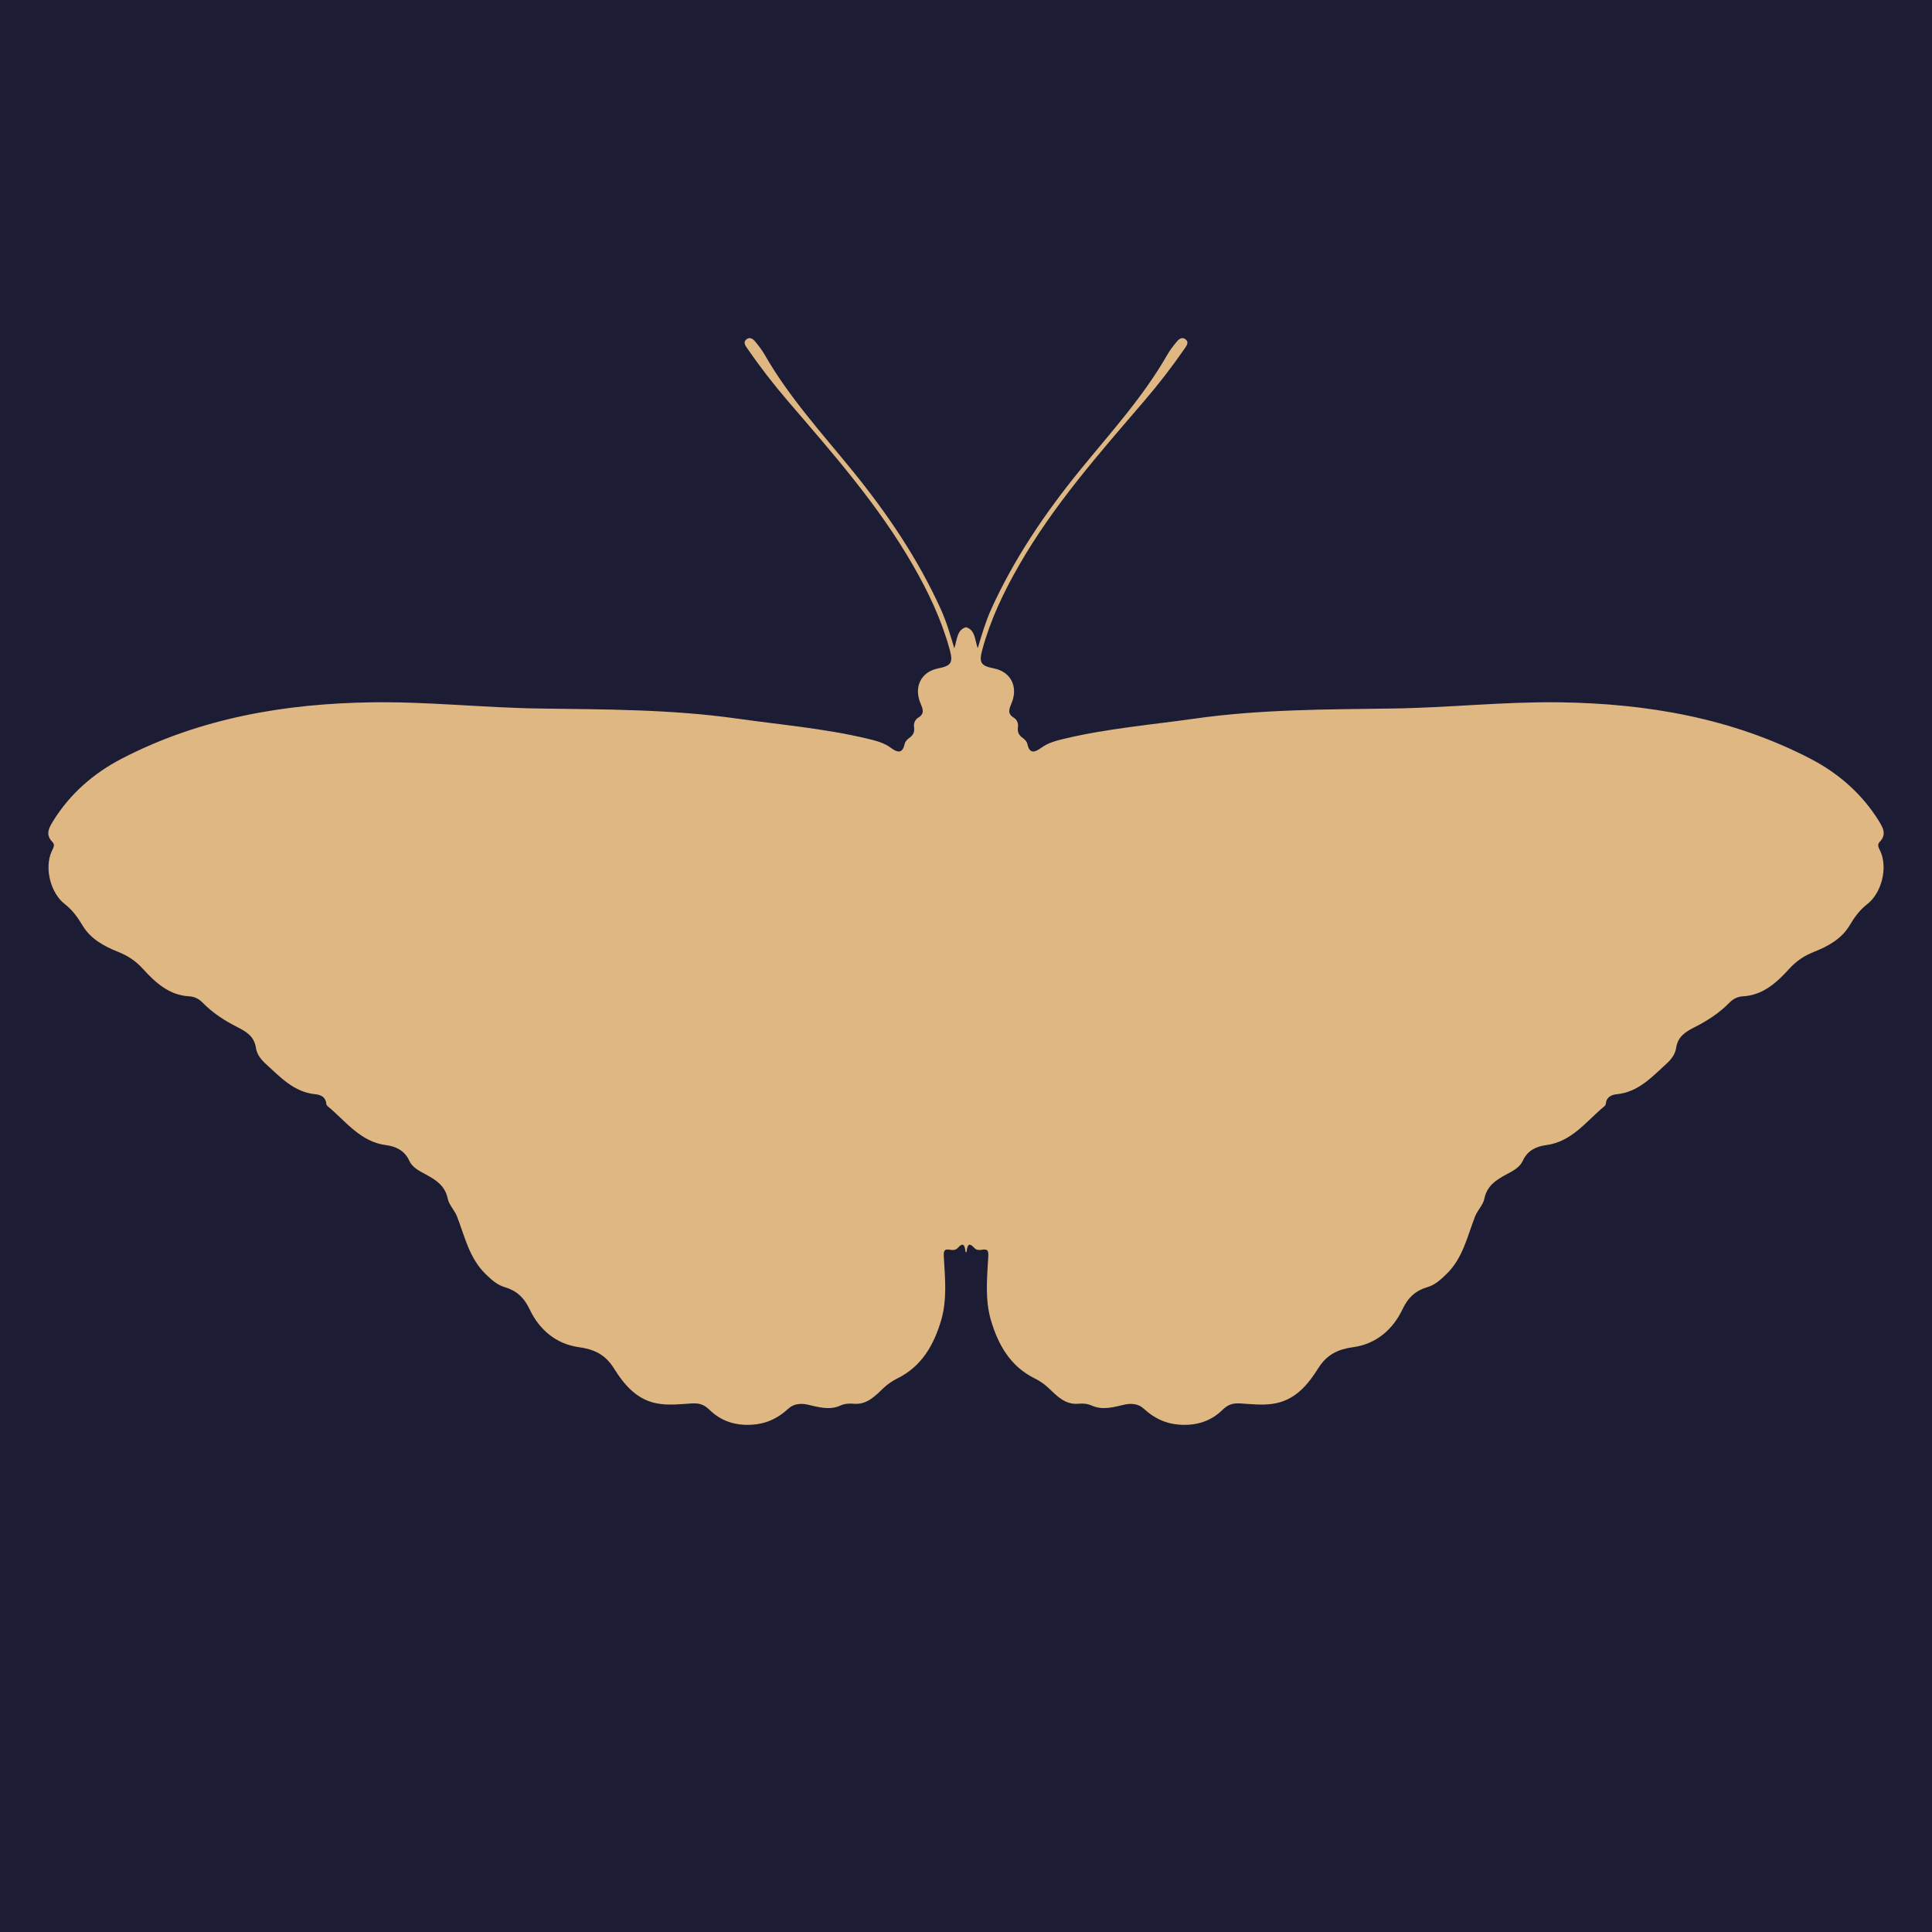
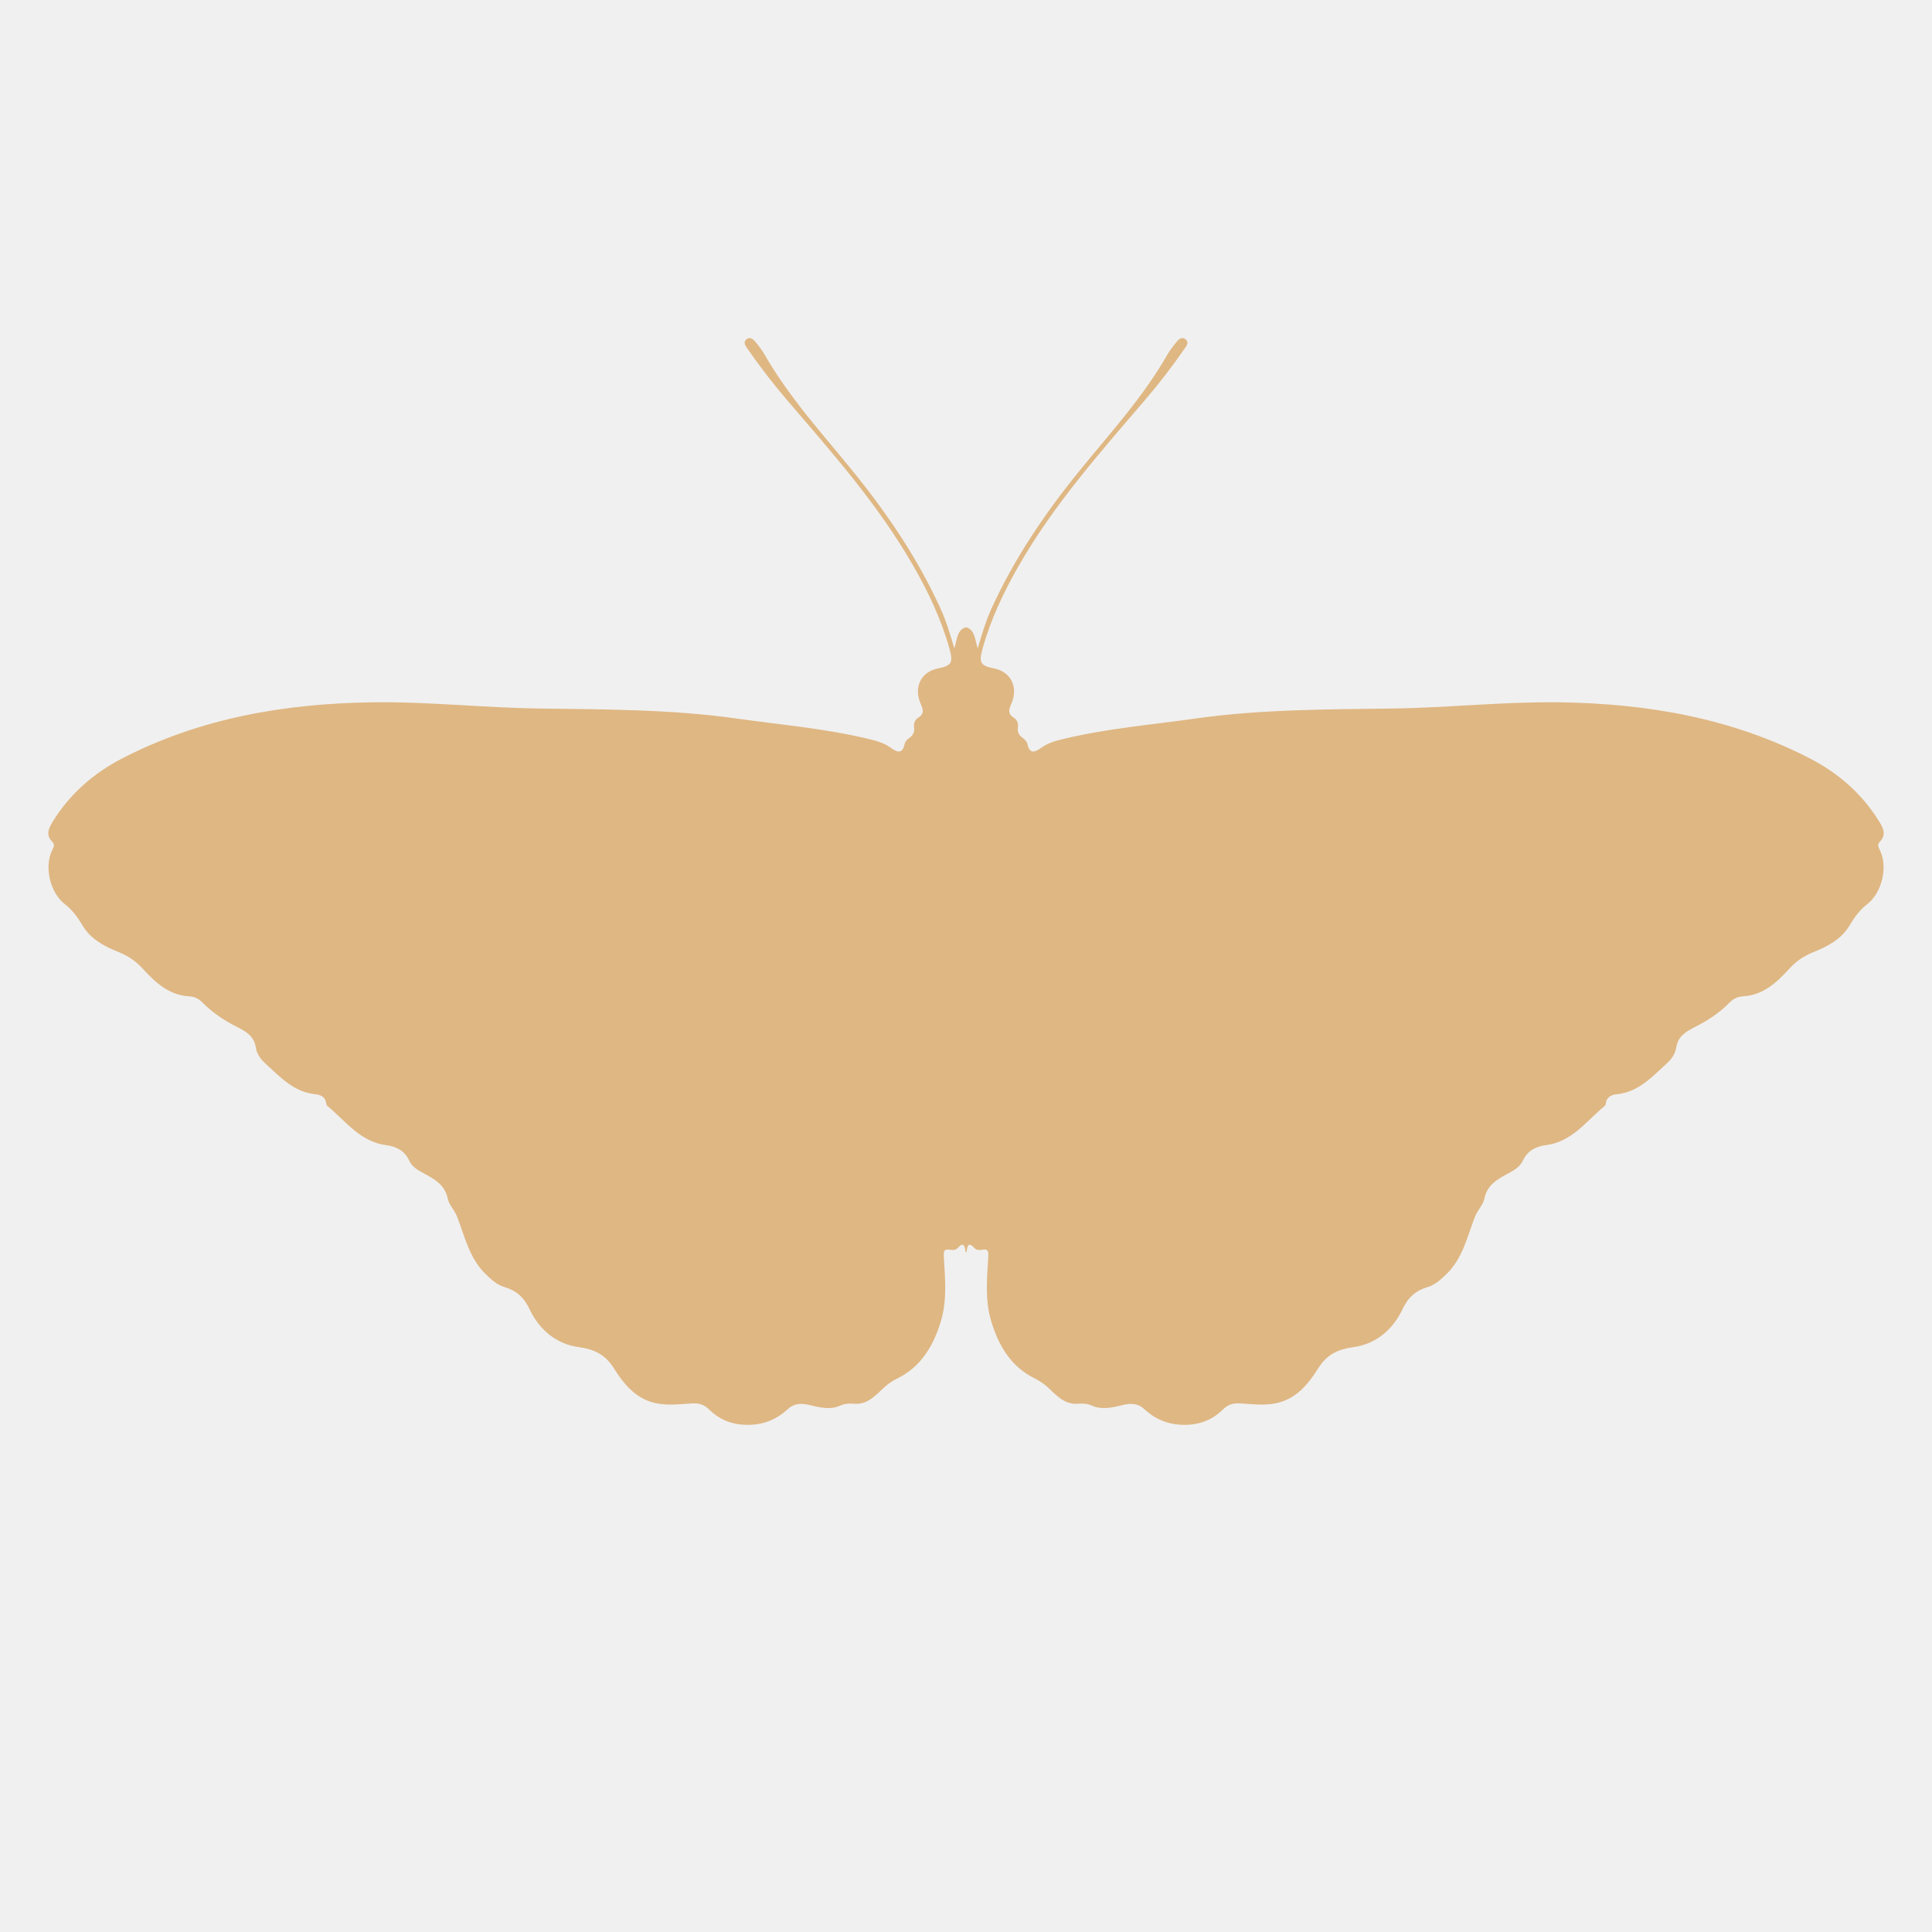
- <svg xmlns="http://www.w3.org/2000/svg" width="80" height="80" viewBox="0 0 80 80" fill="none">
-   <g clip-path="url(#clip0_1_903)">
-     <rect width="80" height="80" fill="#1C1D34" />
-     <path d="M77.826 34.869C78.134 34.559 77.974 34.277 77.799 33.994C77.097 32.863 76.123 32.018 74.968 31.418C71.71 29.727 68.185 29.131 64.576 29.081C62.273 29.05 59.966 29.307 57.66 29.338C54.928 29.376 52.195 29.371 49.482 29.755C47.692 30.009 45.886 30.161 44.12 30.578C43.771 30.661 43.421 30.742 43.119 30.962C42.878 31.137 42.636 31.254 42.541 30.804C42.522 30.712 42.437 30.617 42.356 30.562C42.188 30.446 42.119 30.31 42.152 30.101C42.175 29.953 42.105 29.796 41.987 29.724C41.705 29.553 41.78 29.373 41.884 29.125C42.174 28.433 41.852 27.817 41.159 27.678C40.606 27.568 40.526 27.442 40.68 26.883C41.019 25.648 41.565 24.504 42.2 23.399C43.637 20.899 45.529 18.76 47.388 16.593C47.986 15.896 48.545 15.169 49.068 14.412C49.14 14.307 49.231 14.177 49.107 14.063C48.972 13.937 48.831 14.021 48.738 14.134C48.589 14.312 48.445 14.498 48.33 14.699C47.326 16.453 45.967 17.936 44.706 19.486C43.261 21.265 41.991 23.137 41.042 25.229C40.814 25.735 40.658 26.268 40.485 26.846C40.365 26.485 40.379 26.078 40 25.972C39.621 26.078 39.635 26.485 39.516 26.846C39.343 26.269 39.188 25.735 38.958 25.229C38.01 23.136 36.74 21.265 35.294 19.486C34.034 17.936 32.675 16.453 31.67 14.699C31.555 14.498 31.411 14.312 31.263 14.134C31.169 14.021 31.029 13.937 30.894 14.063C30.77 14.177 30.861 14.307 30.933 14.412C31.455 15.169 32.014 15.896 32.613 16.593C34.471 18.76 36.364 20.9 37.8 23.399C38.436 24.504 38.981 25.648 39.321 26.883C39.474 27.441 39.395 27.568 38.842 27.678C38.148 27.817 37.827 28.432 38.116 29.125C38.22 29.373 38.295 29.553 38.013 29.724C37.896 29.796 37.824 29.953 37.848 30.101C37.881 30.31 37.813 30.445 37.644 30.562C37.564 30.617 37.478 30.712 37.459 30.804C37.364 31.254 37.123 31.137 36.882 30.962C36.58 30.742 36.23 30.661 35.881 30.578C34.116 30.161 32.309 30.009 30.519 29.755C27.805 29.371 25.073 29.376 22.34 29.338C20.034 29.307 17.728 29.049 15.424 29.081C11.816 29.131 8.291 29.727 5.033 31.418C3.878 32.019 2.903 32.863 2.202 33.994C2.026 34.277 1.866 34.559 2.175 34.869C2.299 34.995 2.189 35.137 2.134 35.265C1.833 35.954 2.094 36.984 2.689 37.442C3 37.682 3.218 37.988 3.422 38.328C3.751 38.88 4.311 39.183 4.878 39.409C5.295 39.575 5.612 39.783 5.925 40.126C6.429 40.68 7.003 41.211 7.83 41.255C8.053 41.267 8.233 41.355 8.401 41.528C8.818 41.954 9.319 42.274 9.845 42.539C10.218 42.728 10.53 42.928 10.597 43.389C10.636 43.656 10.81 43.876 10.995 44.044C11.602 44.595 12.166 45.224 13.059 45.31C13.28 45.331 13.486 45.425 13.511 45.706C13.514 45.741 13.54 45.783 13.567 45.806C14.321 46.424 14.91 47.28 15.993 47.419C16.372 47.467 16.752 47.632 16.944 48.058C17.07 48.339 17.354 48.483 17.613 48.622C18.04 48.852 18.428 49.09 18.539 49.631C18.595 49.902 18.822 50.105 18.927 50.379C19.249 51.208 19.435 52.111 20.118 52.765C20.355 52.991 20.571 53.201 20.9 53.298C21.376 53.438 21.696 53.717 21.935 54.223C22.329 55.057 23.028 55.654 23.968 55.783C24.597 55.869 25.057 56.085 25.41 56.644C25.86 57.359 26.393 58.007 27.323 58.132C27.763 58.191 28.193 58.142 28.624 58.114C28.925 58.095 29.134 58.139 29.372 58.371C29.802 58.792 30.322 59.003 30.967 59C31.649 58.997 32.167 58.767 32.656 58.32C32.851 58.142 33.13 58.093 33.443 58.163C33.882 58.262 34.34 58.406 34.796 58.202C34.976 58.121 35.157 58.108 35.356 58.126C35.906 58.174 36.249 57.792 36.604 57.457C36.776 57.295 36.963 57.175 37.173 57.07C38.163 56.576 38.67 55.692 38.971 54.67C39.22 53.821 39.134 52.944 39.084 52.077C39.069 51.828 39.068 51.695 39.36 51.752C39.461 51.771 39.577 51.763 39.651 51.682C39.88 51.428 39.944 51.544 39.976 51.81C39.983 51.87 40.021 51.87 40.028 51.81C40.06 51.544 40.123 51.428 40.353 51.682C40.426 51.762 40.542 51.771 40.643 51.752C40.935 51.695 40.935 51.828 40.92 52.077C40.869 52.944 40.784 53.821 41.033 54.67C41.334 55.692 41.84 56.576 42.831 57.07C43.041 57.176 43.228 57.296 43.399 57.457C43.754 57.792 44.098 58.174 44.648 58.126C44.847 58.108 45.028 58.121 45.208 58.202C45.664 58.406 46.122 58.262 46.561 58.163C46.873 58.093 47.153 58.142 47.348 58.32C47.837 58.767 48.354 58.997 49.037 59C49.681 59.003 50.202 58.791 50.631 58.371C50.868 58.139 51.078 58.095 51.38 58.114C51.811 58.142 52.242 58.191 52.681 58.132C53.61 58.006 54.143 57.359 54.594 56.644C54.947 56.085 55.407 55.869 56.035 55.783C56.976 55.654 57.674 55.057 58.069 54.223C58.307 53.717 58.627 53.438 59.104 53.298C59.432 53.201 59.648 52.991 59.886 52.765C60.569 52.111 60.754 51.208 61.076 50.379C61.183 50.105 61.409 49.902 61.465 49.631C61.575 49.09 61.964 48.852 62.39 48.622C62.649 48.483 62.933 48.339 63.06 48.058C63.252 47.632 63.632 47.467 64.011 47.419C65.094 47.28 65.682 46.424 66.436 45.806C66.464 45.783 66.49 45.741 66.493 45.706C66.517 45.425 66.724 45.331 66.945 45.31C67.837 45.224 68.402 44.595 69.008 44.044C69.194 43.876 69.368 43.656 69.406 43.389C69.474 42.928 69.785 42.728 70.159 42.539C70.685 42.274 71.186 41.954 71.602 41.528C71.77 41.356 71.951 41.268 72.174 41.255C73 41.211 73.575 40.68 74.079 40.126C74.391 39.783 74.709 39.575 75.126 39.409C75.692 39.183 76.252 38.88 76.582 38.328C76.785 37.988 77.003 37.682 77.314 37.442C77.91 36.984 78.17 35.954 77.87 35.265C77.814 35.137 77.704 34.994 77.829 34.869H77.826Z" fill="#DFB783" />
-   </g>
-   <defs>
-     <clipPath id="clip0_1_903">
-       <rect width="80" height="80" fill="white" />
-     </clipPath>
-   </defs>
+ <svg xmlns="http://www.w3.org/2000/svg" viewBox="0 0 80 80" fill="none">
+   <path d="M77.826 34.869C78.134 34.559 77.974 34.277 77.799 33.994C77.097 32.863 76.123 32.018 74.968 31.418C71.71 29.727 68.185 29.131 64.576 29.081C62.273 29.05 59.966 29.307 57.66 29.338C54.928 29.376 52.195 29.371 49.482 29.755C47.692 30.009 45.886 30.161 44.12 30.578C43.771 30.661 43.421 30.742 43.119 30.962C42.878 31.137 42.636 31.254 42.541 30.804C42.522 30.712 42.437 30.617 42.356 30.562C42.188 30.446 42.119 30.31 42.152 30.101C42.175 29.953 42.105 29.796 41.987 29.724C41.705 29.553 41.78 29.373 41.884 29.125C42.174 28.433 41.852 27.817 41.159 27.678C40.606 27.568 40.526 27.442 40.68 26.883C41.019 25.648 41.565 24.504 42.2 23.399C43.637 20.899 45.529 18.76 47.388 16.593C47.986 15.896 48.545 15.169 49.068 14.412C49.14 14.307 49.231 14.177 49.107 14.063C48.972 13.937 48.831 14.021 48.738 14.134C48.589 14.312 48.445 14.498 48.33 14.699C47.326 16.453 45.967 17.936 44.706 19.486C43.261 21.265 41.991 23.137 41.042 25.229C40.814 25.735 40.658 26.268 40.485 26.846C40.365 26.485 40.379 26.078 40 25.972C39.621 26.078 39.635 26.485 39.516 26.846C39.343 26.269 39.188 25.735 38.958 25.229C38.01 23.136 36.74 21.265 35.294 19.486C34.034 17.936 32.675 16.453 31.67 14.699C31.555 14.498 31.411 14.312 31.263 14.134C31.169 14.021 31.029 13.937 30.894 14.063C30.77 14.177 30.861 14.307 30.933 14.412C31.455 15.169 32.014 15.896 32.613 16.593C34.471 18.76 36.364 20.9 37.8 23.399C38.436 24.504 38.981 25.648 39.321 26.883C39.474 27.441 39.395 27.568 38.842 27.678C38.148 27.817 37.827 28.432 38.116 29.125C38.22 29.373 38.295 29.553 38.013 29.724C37.896 29.796 37.824 29.953 37.848 30.101C37.881 30.31 37.813 30.445 37.644 30.562C37.564 30.617 37.478 30.712 37.459 30.804C37.364 31.254 37.123 31.137 36.882 30.962C36.58 30.742 36.23 30.661 35.881 30.578C34.116 30.161 32.309 30.009 30.519 29.755C27.805 29.371 25.073 29.376 22.34 29.338C20.034 29.307 17.728 29.049 15.424 29.081C11.816 29.131 8.291 29.727 5.033 31.418C3.878 32.019 2.903 32.863 2.202 33.994C2.026 34.277 1.866 34.559 2.175 34.869C2.299 34.995 2.189 35.137 2.134 35.265C1.833 35.954 2.094 36.984 2.689 37.442C3 37.682 3.218 37.988 3.422 38.328C3.751 38.88 4.311 39.183 4.878 39.409C5.295 39.575 5.612 39.783 5.925 40.126C6.429 40.68 7.003 41.211 7.83 41.255C8.053 41.267 8.233 41.355 8.401 41.528C8.818 41.954 9.319 42.274 9.845 42.539C10.218 42.728 10.53 42.928 10.597 43.389C10.636 43.656 10.81 43.876 10.995 44.044C11.602 44.595 12.166 45.224 13.059 45.31C13.28 45.331 13.486 45.425 13.511 45.706C13.514 45.741 13.54 45.783 13.567 45.806C14.321 46.424 14.91 47.28 15.993 47.419C16.372 47.467 16.752 47.632 16.944 48.058C17.07 48.339 17.354 48.483 17.613 48.622C18.04 48.852 18.428 49.09 18.539 49.631C18.595 49.902 18.822 50.105 18.927 50.379C19.249 51.208 19.435 52.111 20.118 52.765C20.355 52.991 20.571 53.201 20.9 53.298C21.376 53.438 21.696 53.717 21.935 54.223C22.329 55.057 23.028 55.654 23.968 55.783C24.597 55.869 25.057 56.085 25.41 56.644C25.86 57.359 26.393 58.007 27.323 58.132C27.763 58.191 28.193 58.142 28.624 58.114C28.925 58.095 29.134 58.139 29.372 58.371C29.802 58.792 30.322 59.003 30.967 59C31.649 58.997 32.167 58.767 32.656 58.32C32.851 58.142 33.13 58.093 33.443 58.163C33.882 58.262 34.34 58.406 34.796 58.202C34.976 58.121 35.157 58.108 35.356 58.126C35.906 58.174 36.249 57.792 36.604 57.457C36.776 57.295 36.963 57.175 37.173 57.07C38.163 56.576 38.67 55.692 38.971 54.67C39.22 53.821 39.134 52.944 39.084 52.077C39.069 51.828 39.068 51.695 39.36 51.752C39.461 51.771 39.577 51.763 39.651 51.682C39.88 51.428 39.944 51.544 39.976 51.81C39.983 51.87 40.021 51.87 40.028 51.81C40.06 51.544 40.123 51.428 40.353 51.682C40.426 51.762 40.542 51.771 40.643 51.752C40.935 51.695 40.935 51.828 40.92 52.077C40.869 52.944 40.784 53.821 41.033 54.67C41.334 55.692 41.84 56.576 42.831 57.07C43.041 57.176 43.228 57.296 43.399 57.457C43.754 57.792 44.098 58.174 44.648 58.126C44.847 58.108 45.028 58.121 45.208 58.202C45.664 58.406 46.122 58.262 46.561 58.163C46.873 58.093 47.153 58.142 47.348 58.32C47.837 58.767 48.354 58.997 49.037 59C49.681 59.003 50.202 58.791 50.631 58.371C50.868 58.139 51.078 58.095 51.38 58.114C51.811 58.142 52.242 58.191 52.681 58.132C53.61 58.006 54.143 57.359 54.594 56.644C54.947 56.085 55.407 55.869 56.035 55.783C56.976 55.654 57.674 55.057 58.069 54.223C58.307 53.717 58.627 53.438 59.104 53.298C59.432 53.201 59.648 52.991 59.886 52.765C60.569 52.111 60.754 51.208 61.076 50.379C61.183 50.105 61.409 49.902 61.465 49.631C61.575 49.09 61.964 48.852 62.39 48.622C62.649 48.483 62.933 48.339 63.06 48.058C63.252 47.632 63.632 47.467 64.011 47.419C65.094 47.28 65.682 46.424 66.436 45.806C66.464 45.783 66.49 45.741 66.493 45.706C66.517 45.425 66.724 45.331 66.945 45.31C67.837 45.224 68.402 44.595 69.008 44.044C69.194 43.876 69.368 43.656 69.406 43.389C69.474 42.928 69.785 42.728 70.159 42.539C70.685 42.274 71.186 41.954 71.602 41.528C71.77 41.356 71.951 41.268 72.174 41.255C73 41.211 73.575 40.68 74.079 40.126C74.391 39.783 74.709 39.575 75.126 39.409C75.692 39.183 76.252 38.88 76.582 38.328C76.785 37.988 77.003 37.682 77.314 37.442C77.91 36.984 78.17 35.954 77.87 35.265C77.814 35.137 77.704 34.994 77.829 34.869H77.826Z" fill="#DFB783" />
</svg>
